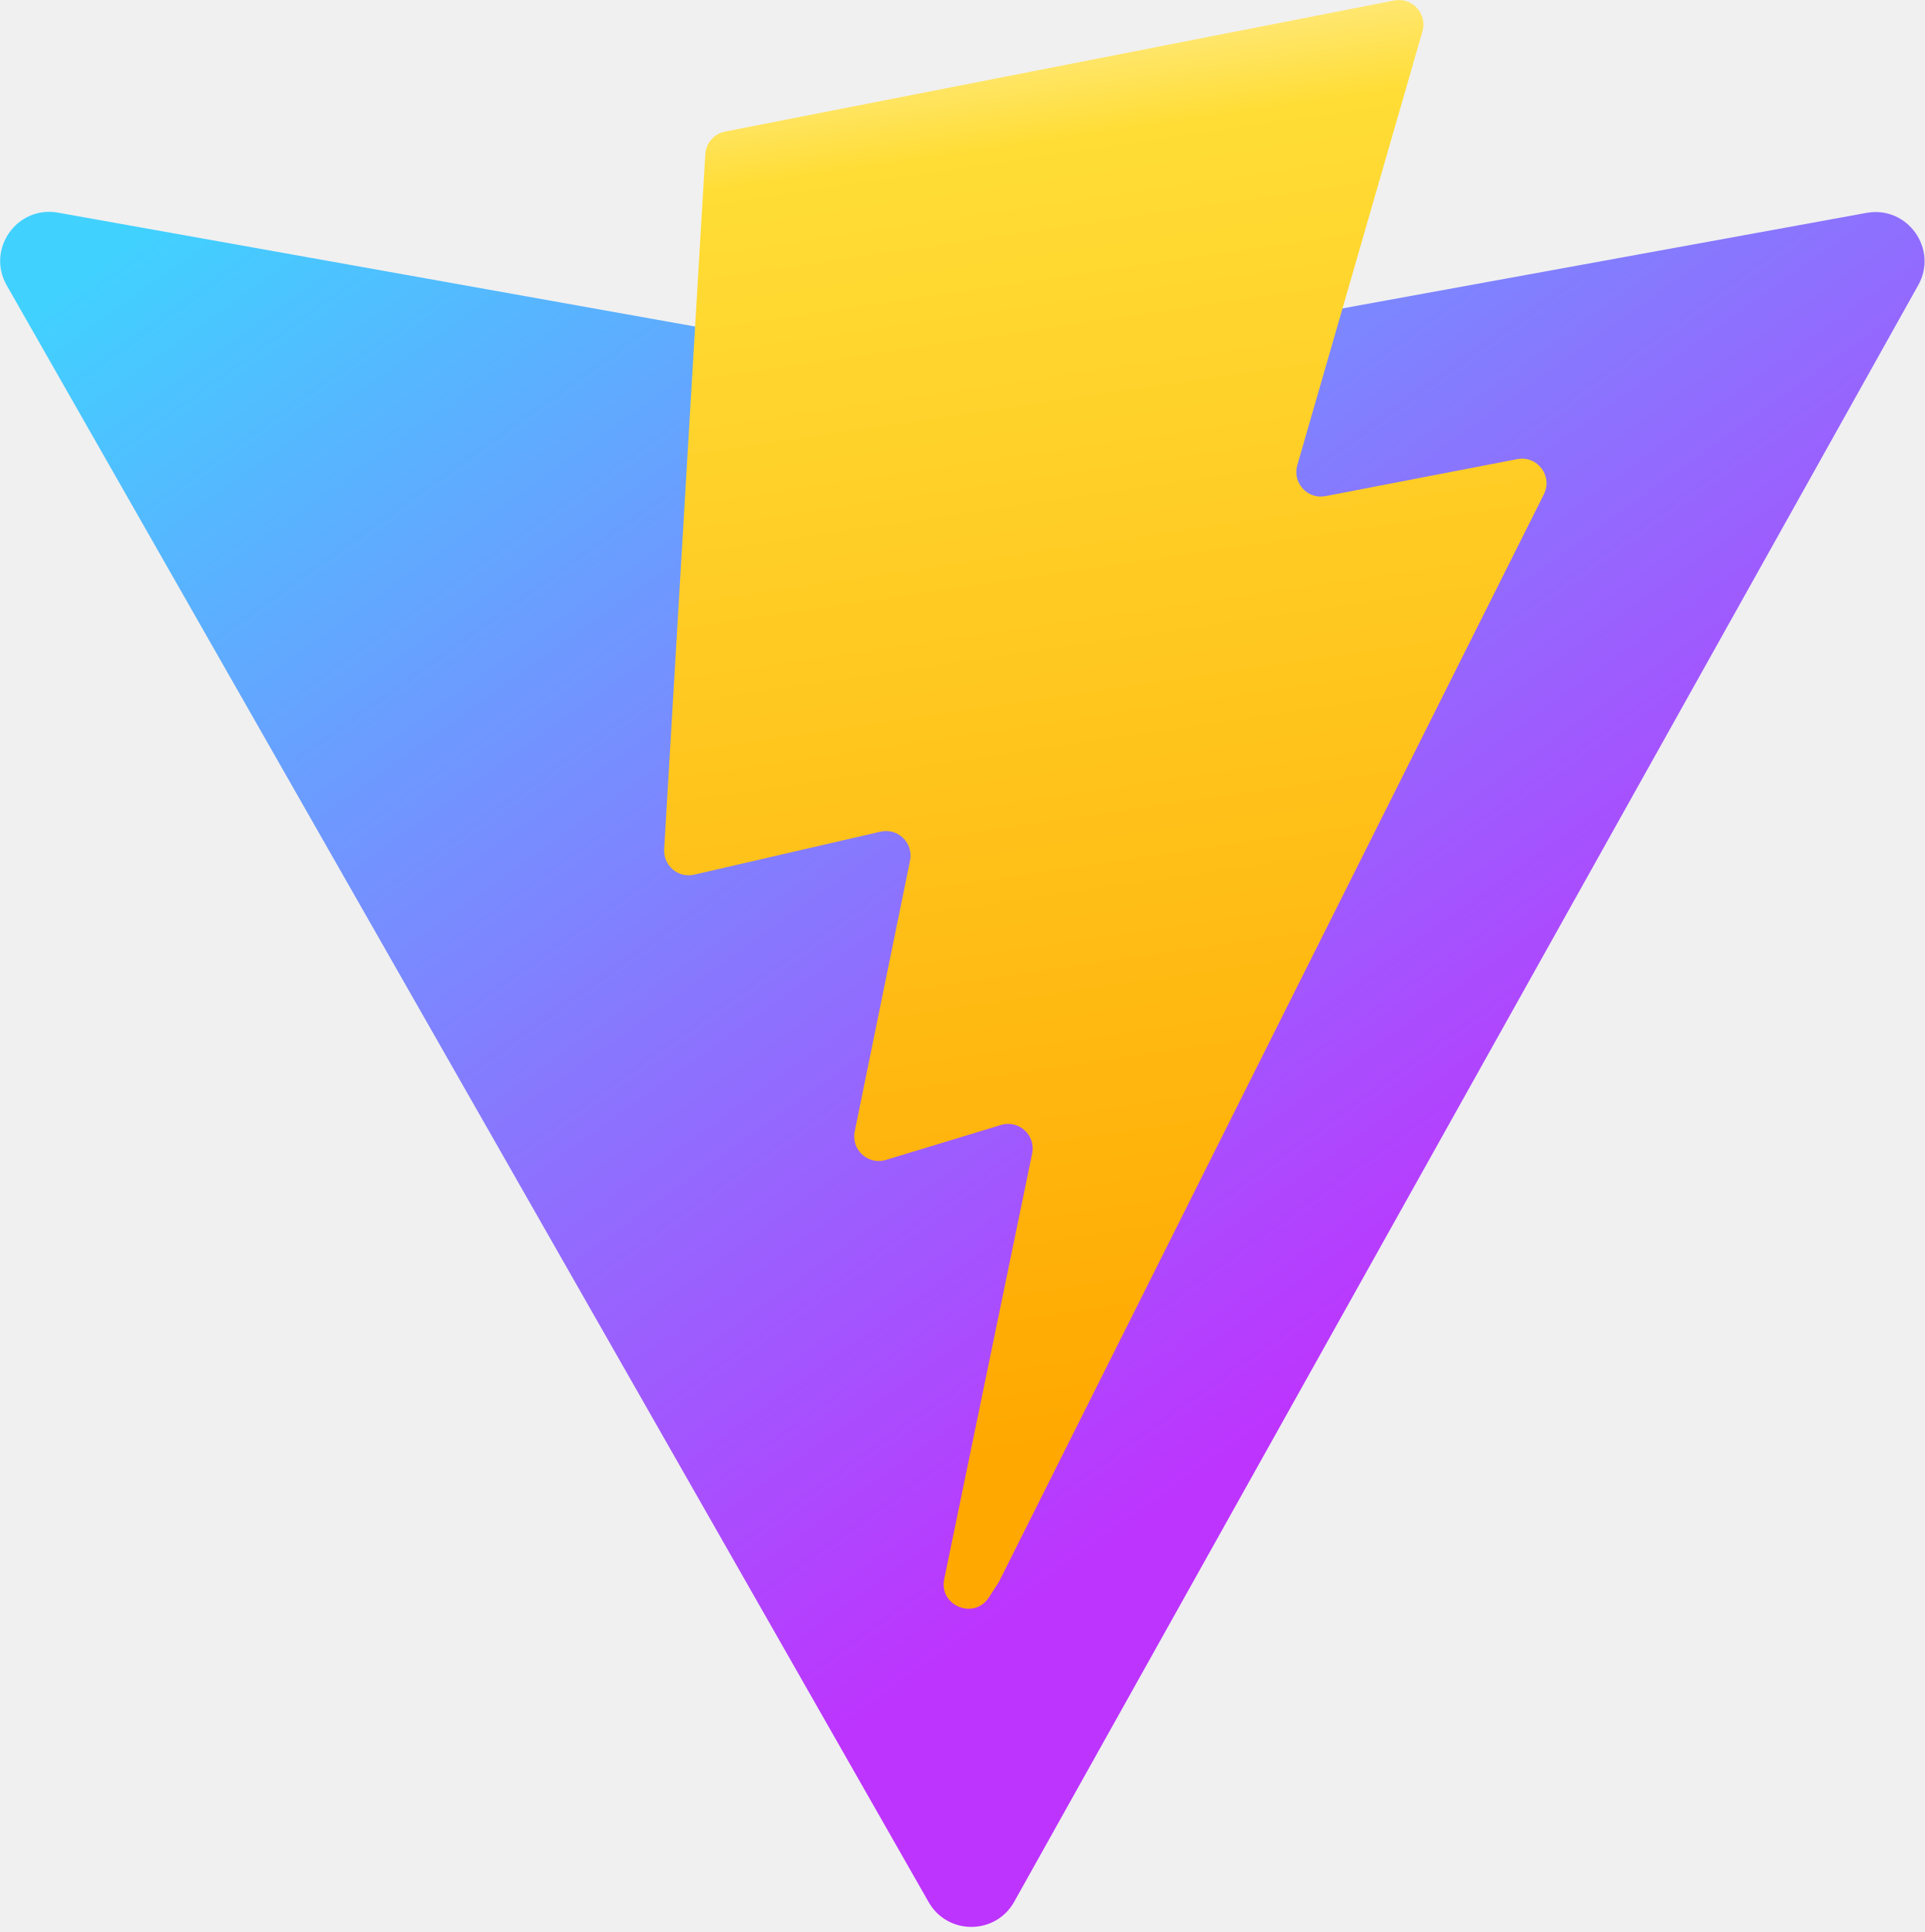
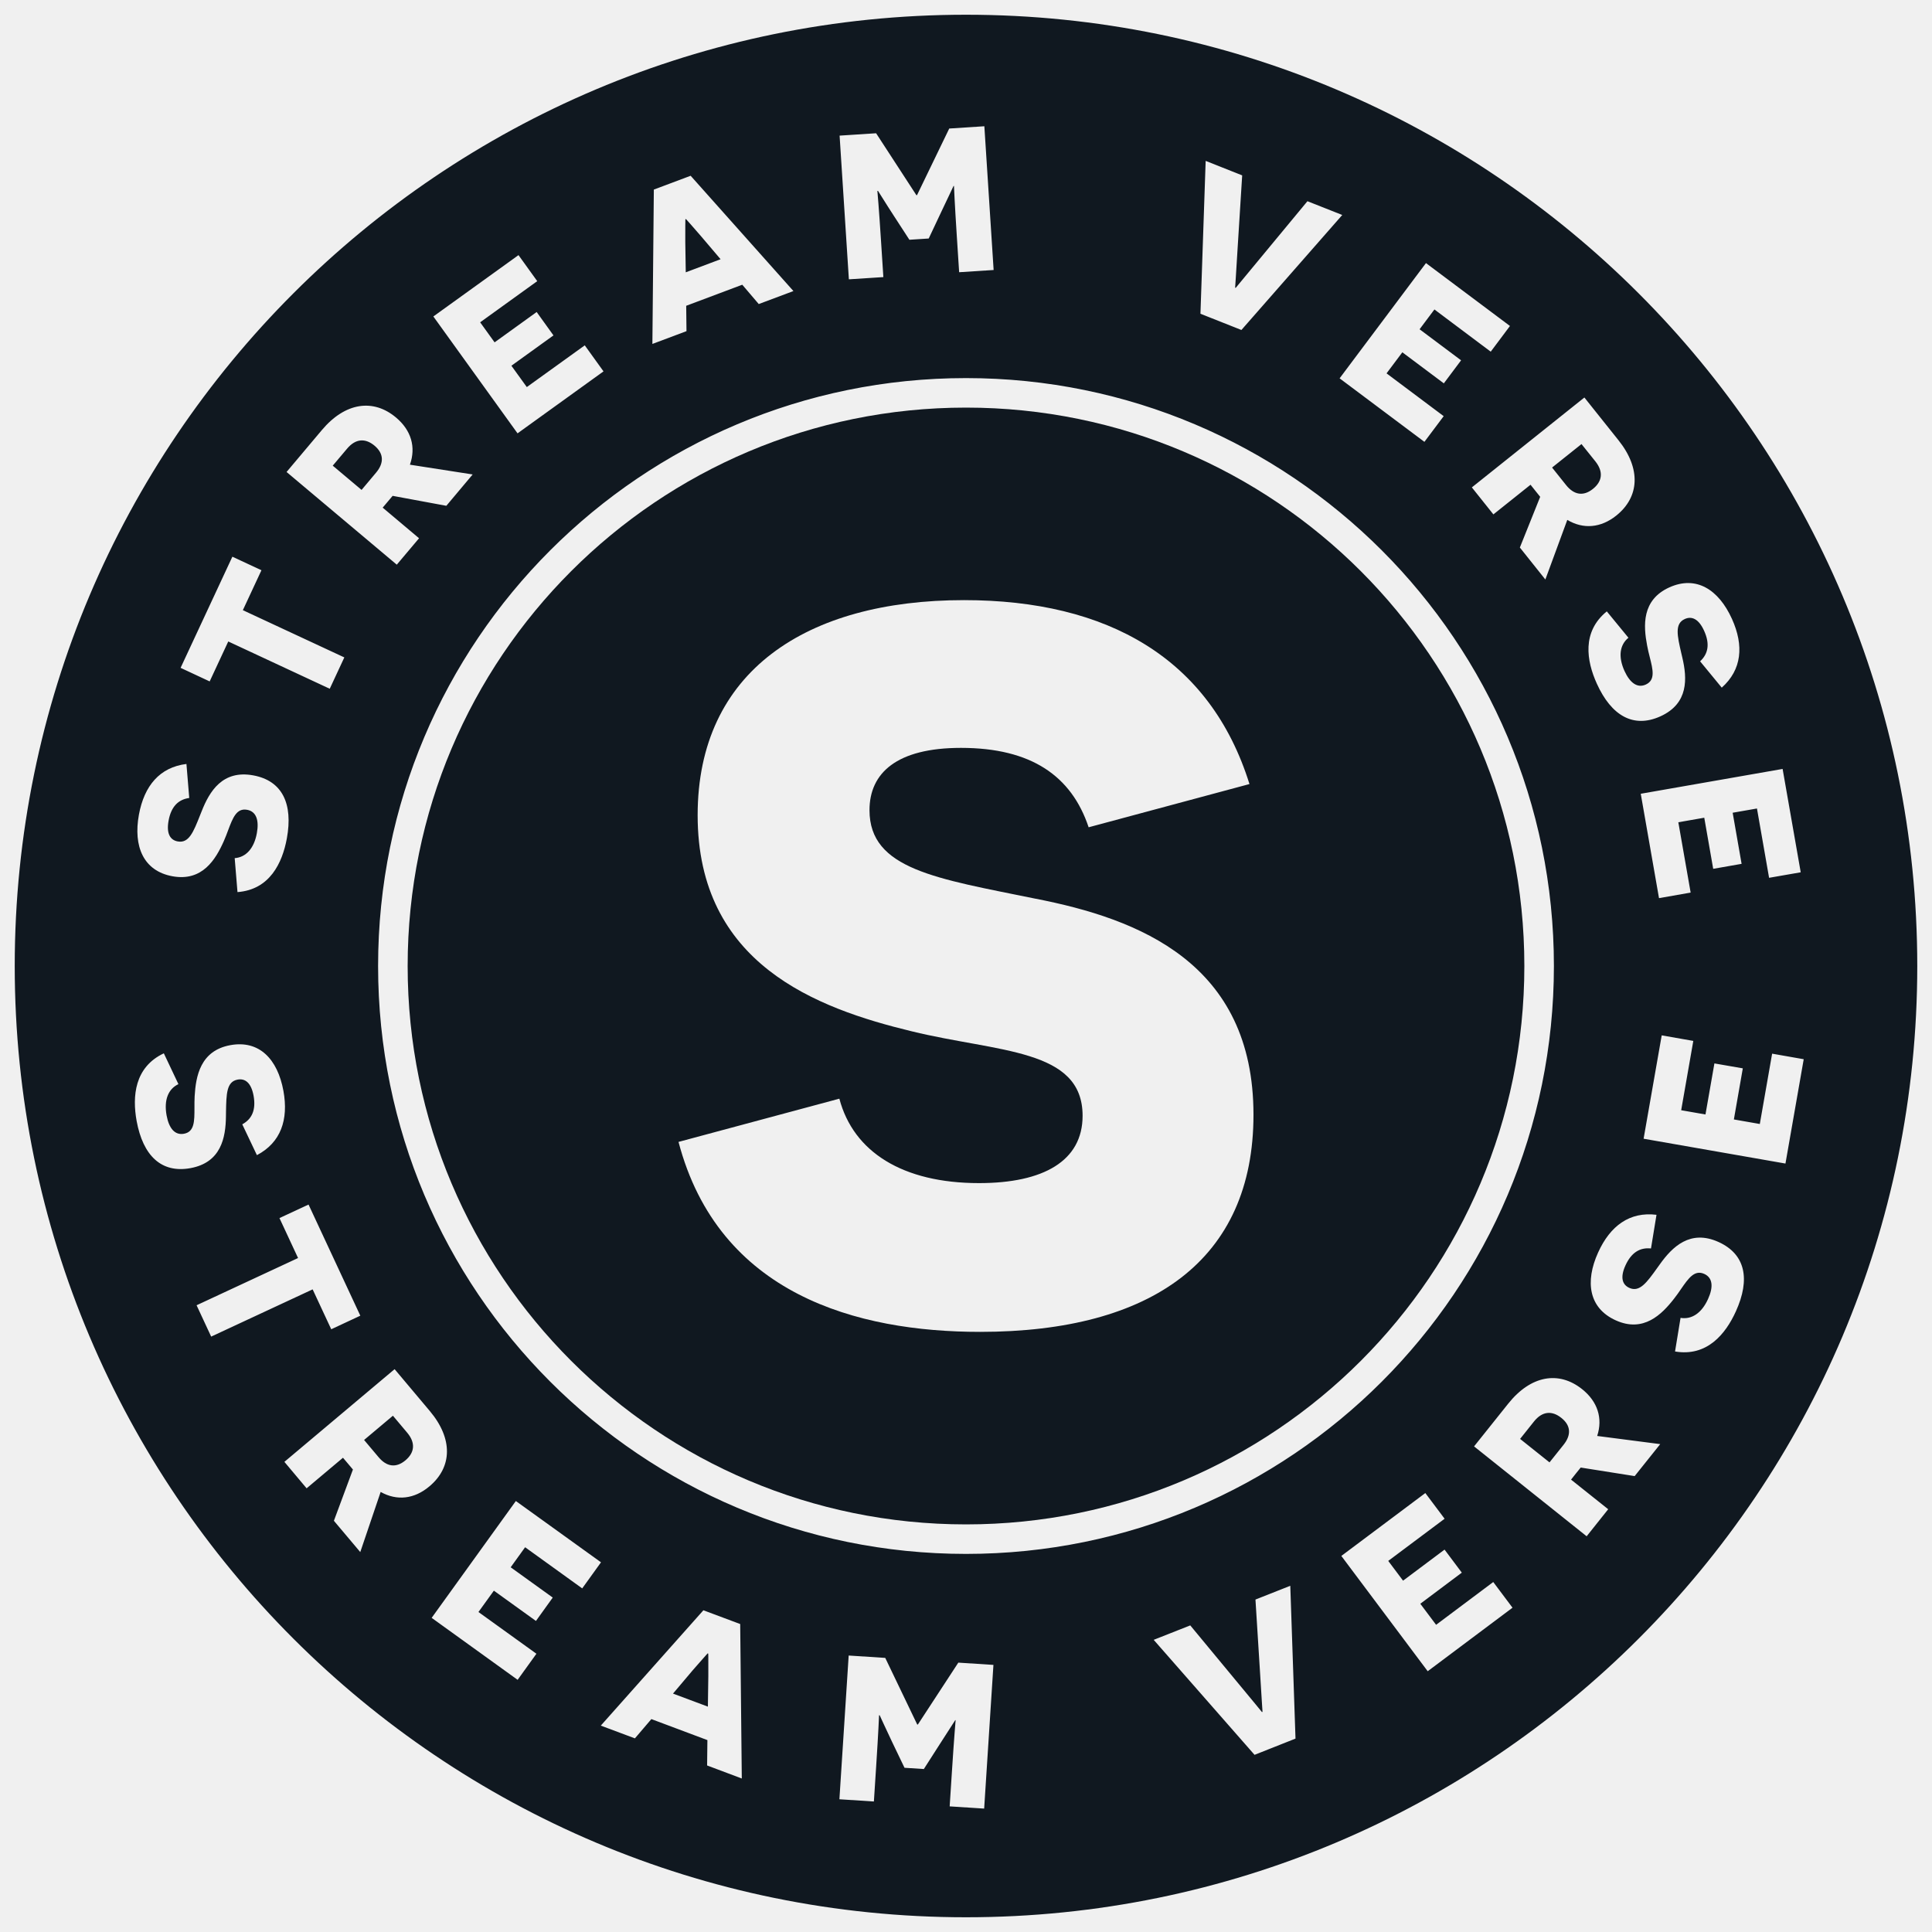
- <svg xmlns="http://www.w3.org/2000/svg" aria-hidden="true" role="img" class="iconify iconify--logos" width="31.88" height="32" preserveAspectRatio="xMidYMid meet" viewBox="0 0 256 257">
+ <svg xmlns="http://www.w3.org/2000/svg" width="40" height="40" viewBox="0 0 40 40" fill="none">
+   <g clip-path="url(#clip0_12_62)">
+     <path fill-rule="evenodd" clip-rule="evenodd" d="M20 8.439C13.615 8.439 8.44 13.615 8.44 20C8.44 26.385 13.615 31.561 20 31.561C26.385 31.561 31.56 26.385 31.56 20C31.56 13.615 26.385 8.439 20 8.439ZM20.291 27.575C17.752 27.575 14.88 26.805 14.048 23.642L17.378 22.747C17.669 23.85 18.689 24.495 20.27 24.495C21.602 24.495 22.414 24.037 22.414 23.101C22.414 21.706 20.666 21.79 18.876 21.352C16.899 20.874 14.444 19.958 14.444 16.878C14.444 13.903 16.691 12.425 19.958 12.425C22.934 12.425 25.057 13.632 25.869 16.233L22.539 17.128C22.185 16.067 21.353 15.484 19.896 15.484C18.564 15.484 18.002 16.005 18.002 16.774C18.002 18.002 19.396 18.189 21.436 18.606C23.579 19.022 25.952 19.938 25.952 23.08C25.952 26.077 23.85 27.575 20.291 27.575Z" fill="#101820" />
+     <path fill-rule="evenodd" clip-rule="evenodd" d="M0.305 20C0.305 9.123 9.123 0.305 20 0.305C30.877 0.305 39.695 9.123 39.695 20C39.695 30.877 30.877 39.695 20 39.695C9.123 39.695 0.305 30.877 0.305 20ZM19.858 5.636L20.572 5.59L20.38 2.614L19.653 2.661L18.986 4.04L18.973 4.041L18.139 2.759L17.383 2.808L17.575 5.783L18.289 5.737L18.242 5.01C18.197 4.305 18.166 3.957 18.165 3.952L18.178 3.952C18.183 3.956 18.34 4.214 18.506 4.468L18.828 4.964L19.228 4.938L19.483 4.397C19.611 4.132 19.738 3.855 19.742 3.85L19.751 3.85C19.751 3.854 19.765 4.203 19.811 4.909L19.858 5.636ZM27.79 4.451L25.702 6.832L24.854 6.496L24.962 3.331L25.718 3.631L25.625 5.115C25.59 5.702 25.573 5.942 25.572 5.956L25.584 5.96C25.593 5.95 25.745 5.763 26.112 5.322L27.069 4.166L27.79 4.451ZM15.709 6.295L15.368 5.895L14.207 6.331L14.213 6.856L13.507 7.121L13.537 3.925L14.299 3.639L16.427 6.026L15.709 6.295ZM14.198 5.638L14.919 5.367L14.512 4.888C14.338 4.689 14.208 4.538 14.202 4.535L14.19 4.54C14.188 4.545 14.188 4.741 14.188 5.005L14.198 5.638ZM10.715 8.972L12.495 7.689L12.107 7.15L10.907 8.014L10.588 7.572L11.459 6.944L11.111 6.46L10.24 7.088L9.941 6.673L11.123 5.821L10.735 5.282L8.972 6.552L10.715 8.972ZM27.735 7.833L29.491 9.148L29.89 8.616L28.707 7.73L29.034 7.294L29.893 7.937L30.25 7.46L29.391 6.817L29.698 6.407L30.864 7.281L31.262 6.749L29.523 5.447L27.735 7.833ZM7.828 20C7.828 13.277 13.277 7.828 20 7.828C26.723 7.828 32.172 13.277 32.172 20C32.172 26.723 26.723 32.172 20 32.172C13.277 32.172 7.828 26.723 7.828 20ZM31.995 11.998L31.467 11.336L31.888 10.286L31.794 10.169L31.688 10.036L30.919 10.65L30.473 10.091L32.803 8.23L33.51 9.116C33.978 9.702 33.945 10.289 33.463 10.675C33.143 10.93 32.782 10.962 32.449 10.764L31.995 11.998ZM9.786 9.823L9.241 10.472L8.129 10.266L8.033 10.38L7.923 10.51L8.676 11.144L8.215 11.691L5.933 9.772L6.663 8.905C7.145 8.331 7.728 8.247 8.2 8.645C8.513 8.908 8.616 9.256 8.487 9.621L9.786 9.823ZM6.889 9.641L7.486 10.143L7.785 9.787C7.955 9.585 7.947 9.39 7.755 9.228C7.566 9.069 7.364 9.077 7.186 9.289L6.889 9.641ZM32.743 9.194L32.134 9.68L32.424 10.043C32.589 10.249 32.782 10.28 32.979 10.123C33.172 9.969 33.203 9.77 33.031 9.553L32.743 9.194ZM5.413 11.806L4.811 11.526L3.739 13.827L4.341 14.108L4.726 13.281L6.827 14.26L7.129 13.611L5.028 12.633L5.413 11.806ZM33.267 12.658C32.748 13.081 32.846 13.681 33.061 14.155C33.361 14.818 33.818 15.084 34.377 14.831C34.963 14.565 34.933 14.046 34.83 13.611C34.823 13.582 34.817 13.553 34.81 13.526C34.725 13.158 34.669 12.912 34.882 12.816C35.025 12.751 35.17 12.812 35.282 13.06C35.405 13.332 35.367 13.536 35.199 13.692L35.647 14.237C36.063 13.866 36.109 13.368 35.858 12.813C35.582 12.204 35.117 11.91 34.562 12.161C33.987 12.421 34.024 12.956 34.102 13.365C34.117 13.448 34.137 13.528 34.156 13.603C34.223 13.868 34.276 14.081 34.074 14.173C33.9 14.252 33.746 14.139 33.633 13.891C33.5 13.596 33.534 13.351 33.715 13.204L33.267 12.658ZM4.917 18.47C5.584 18.419 5.845 17.869 5.939 17.358C6.07 16.642 5.846 16.163 5.242 16.053C4.609 15.937 4.338 16.381 4.175 16.797C4.164 16.825 4.153 16.852 4.142 16.879C4.003 17.23 3.91 17.463 3.68 17.421C3.525 17.393 3.441 17.261 3.49 16.992C3.543 16.699 3.691 16.553 3.918 16.521L3.86 15.817C3.307 15.885 2.986 16.268 2.876 16.867C2.756 17.525 2.97 18.032 3.57 18.142C4.19 18.255 4.465 17.794 4.634 17.414C4.668 17.337 4.697 17.26 4.724 17.187C4.82 16.932 4.898 16.726 5.116 16.766C5.305 16.8 5.367 16.981 5.318 17.249C5.26 17.567 5.092 17.749 4.859 17.767L4.917 18.47ZM34.348 18.595L33.97 16.434L36.907 15.92L37.282 18.06L36.627 18.174L36.376 16.739L35.873 16.827L36.058 17.885L35.47 17.988L35.285 16.93L34.748 17.024L35.003 18.48L34.348 18.595ZM36.966 24.09L37.344 21.93L36.69 21.815L36.435 23.271L35.898 23.177L36.083 22.119L35.495 22.017L35.31 23.074L34.807 22.986L35.058 21.551L34.404 21.436L34.029 23.576L36.966 24.09ZM3.392 21.808C2.785 22.093 2.736 22.699 2.829 23.21C2.961 23.927 3.34 24.295 3.943 24.185C4.576 24.069 4.673 23.558 4.678 23.11C4.678 23.081 4.679 23.051 4.679 23.023C4.686 22.645 4.69 22.394 4.92 22.352C5.075 22.323 5.2 22.417 5.25 22.685C5.303 22.979 5.217 23.168 5.016 23.278L5.319 23.916C5.813 23.656 5.977 23.184 5.868 22.585C5.747 21.927 5.367 21.529 4.768 21.639C4.148 21.752 4.054 22.281 4.03 22.696C4.025 22.78 4.026 22.862 4.026 22.94C4.026 23.213 4.027 23.433 3.809 23.473C3.62 23.508 3.498 23.361 3.449 23.093C3.391 22.774 3.483 22.545 3.694 22.446L3.392 21.808ZM7.46 27.24L6.858 27.521L6.473 26.695L4.372 27.673L4.07 27.024L6.171 26.046L5.786 25.219L6.388 24.939L7.46 27.24ZM35.94 27.149C35.726 27.622 35.34 28.093 34.68 27.981L34.794 27.285C35.024 27.323 35.231 27.188 35.364 26.893C35.477 26.644 35.46 26.454 35.285 26.375C35.083 26.284 34.958 26.465 34.803 26.689C34.759 26.754 34.712 26.821 34.66 26.887C34.404 27.216 34.026 27.596 33.452 27.336C32.897 27.085 32.811 26.541 33.087 25.932C33.338 25.377 33.742 25.083 34.296 25.151L34.182 25.848C33.954 25.824 33.775 25.93 33.652 26.202C33.54 26.45 33.589 26.599 33.733 26.664C33.946 26.76 34.093 26.556 34.313 26.249C34.33 26.226 34.347 26.202 34.364 26.178C34.623 25.814 34.994 25.449 35.58 25.714C36.139 25.967 36.241 26.485 35.94 27.149ZM6.913 31.486L7.459 32.134L7.881 30.889C8.218 31.078 8.578 31.037 8.891 30.773C9.364 30.376 9.382 29.788 8.899 29.214L8.17 28.347L5.888 30.266L6.348 30.814L7.101 30.181L7.211 30.311L7.307 30.425L6.913 31.486ZM33.844 30.561L34.373 29.899L33.068 29.73C33.188 29.362 33.076 29.017 32.757 28.762C32.274 28.376 31.694 28.475 31.226 29.061L30.519 29.946L32.85 31.807L33.296 31.247L32.527 30.634L32.633 30.5L32.727 30.384L33.844 30.561ZM32.081 30.277L31.472 29.791L31.759 29.431C31.931 29.215 32.133 29.201 32.326 29.356C32.523 29.512 32.536 29.708 32.371 29.914L32.081 30.277ZM7.538 29.813L8.135 29.311L8.431 29.663C8.609 29.875 8.583 30.076 8.394 30.235C8.201 30.396 8.007 30.371 7.837 30.168L7.538 29.813ZM31.315 33.286L29.559 34.601L27.771 32.214L29.51 30.912L29.909 31.444L28.742 32.317L29.049 32.726L29.908 32.083L30.265 32.56L29.406 33.204L29.733 33.64L30.916 32.754L31.315 33.286ZM10.717 34.779L8.937 33.496L10.68 31.077L12.443 32.346L12.054 32.886L10.872 32.034L10.573 32.449L11.444 33.076L11.096 33.56L10.225 32.933L9.906 33.375L11.106 34.239L10.717 34.779ZM26.822 35.996L26.714 32.832L25.993 33.117L26.087 34.615C26.121 35.188 26.139 35.428 26.139 35.442L26.127 35.446C26.119 35.436 25.967 35.249 25.591 34.797L24.643 33.652L23.886 33.951L25.974 36.332L26.822 35.996ZM14.646 36.027L14.64 36.552L15.358 36.822L15.325 33.624L14.563 33.339L12.439 35.727L13.145 35.991L13.486 35.592L14.646 36.027ZM14.656 35.334L13.934 35.064L14.343 34.58C14.518 34.382 14.646 34.234 14.651 34.231L14.663 34.236C14.665 34.239 14.665 34.308 14.665 34.418C14.665 34.496 14.664 34.595 14.665 34.705L14.656 35.334ZM20.376 37.445L19.662 37.399L19.709 36.672C19.754 35.967 19.785 35.619 19.785 35.614L19.777 35.614C19.772 35.618 19.611 35.876 19.45 36.122L19.127 36.626L18.727 36.6L18.471 36.067C18.34 35.794 18.216 35.517 18.213 35.513L18.2 35.512C18.2 35.516 18.186 35.865 18.14 36.571L18.093 37.298L17.379 37.252L17.571 34.276L18.328 34.325L18.99 35.704L19.003 35.705L19.841 34.423L20.568 34.47L20.376 37.445Z" fill="#101820" />
+   </g>
  <defs>
-     <linearGradient id="IconifyId1813088fe1fbc01fb466" x1="-.828%" x2="57.636%" y1="7.652%" y2="78.411%">
-       <stop offset="0%" stop-color="#41D1FF" />
-       <stop offset="100%" stop-color="#BD34FE" />
-     </linearGradient>
-     <linearGradient id="IconifyId1813088fe1fbc01fb467" x1="43.376%" x2="50.316%" y1="2.242%" y2="89.03%">
-       <stop offset="0%" stop-color="#FFEA83" />
-       <stop offset="8.333%" stop-color="#FFDD35" />
-       <stop offset="100%" stop-color="#FFA800" />
-     </linearGradient>
+     <clipPath id="clip0_12_62">
+       <rect width="40" height="40" fill="white" />
+     </clipPath>
  </defs>
-   <path fill="url(#IconifyId1813088fe1fbc01fb466)" d="M255.153 37.938L134.897 252.976c-2.483 4.44-8.862 4.466-11.382.048L.875 37.958c-2.746-4.814 1.371-10.646 6.827-9.67l120.385 21.517a6.537 6.537 0 0 0 2.322-.004l117.867-21.483c5.438-.991 9.574 4.796 6.877 9.62Z" />
-   <path fill="url(#IconifyId1813088fe1fbc01fb467)" d="M185.432.063L96.44 17.501a3.268 3.268 0 0 0-2.634 3.014l-5.474 92.456a3.268 3.268 0 0 0 3.997 3.378l24.777-5.718c2.318-.535 4.413 1.507 3.936 3.838l-7.361 36.047c-.495 2.426 1.782 4.5 4.151 3.78l15.304-4.649c2.372-.72 4.652 1.36 4.15 3.788l-11.698 56.621c-.732 3.542 3.979 5.473 5.943 2.437l1.313-2.028l72.516-144.72c1.215-2.423-.88-5.186-3.54-4.672l-25.505 4.922c-2.396.462-4.435-1.77-3.759-4.114l16.646-57.705c.677-2.35-1.37-4.583-3.769-4.113Z" />
</svg>
